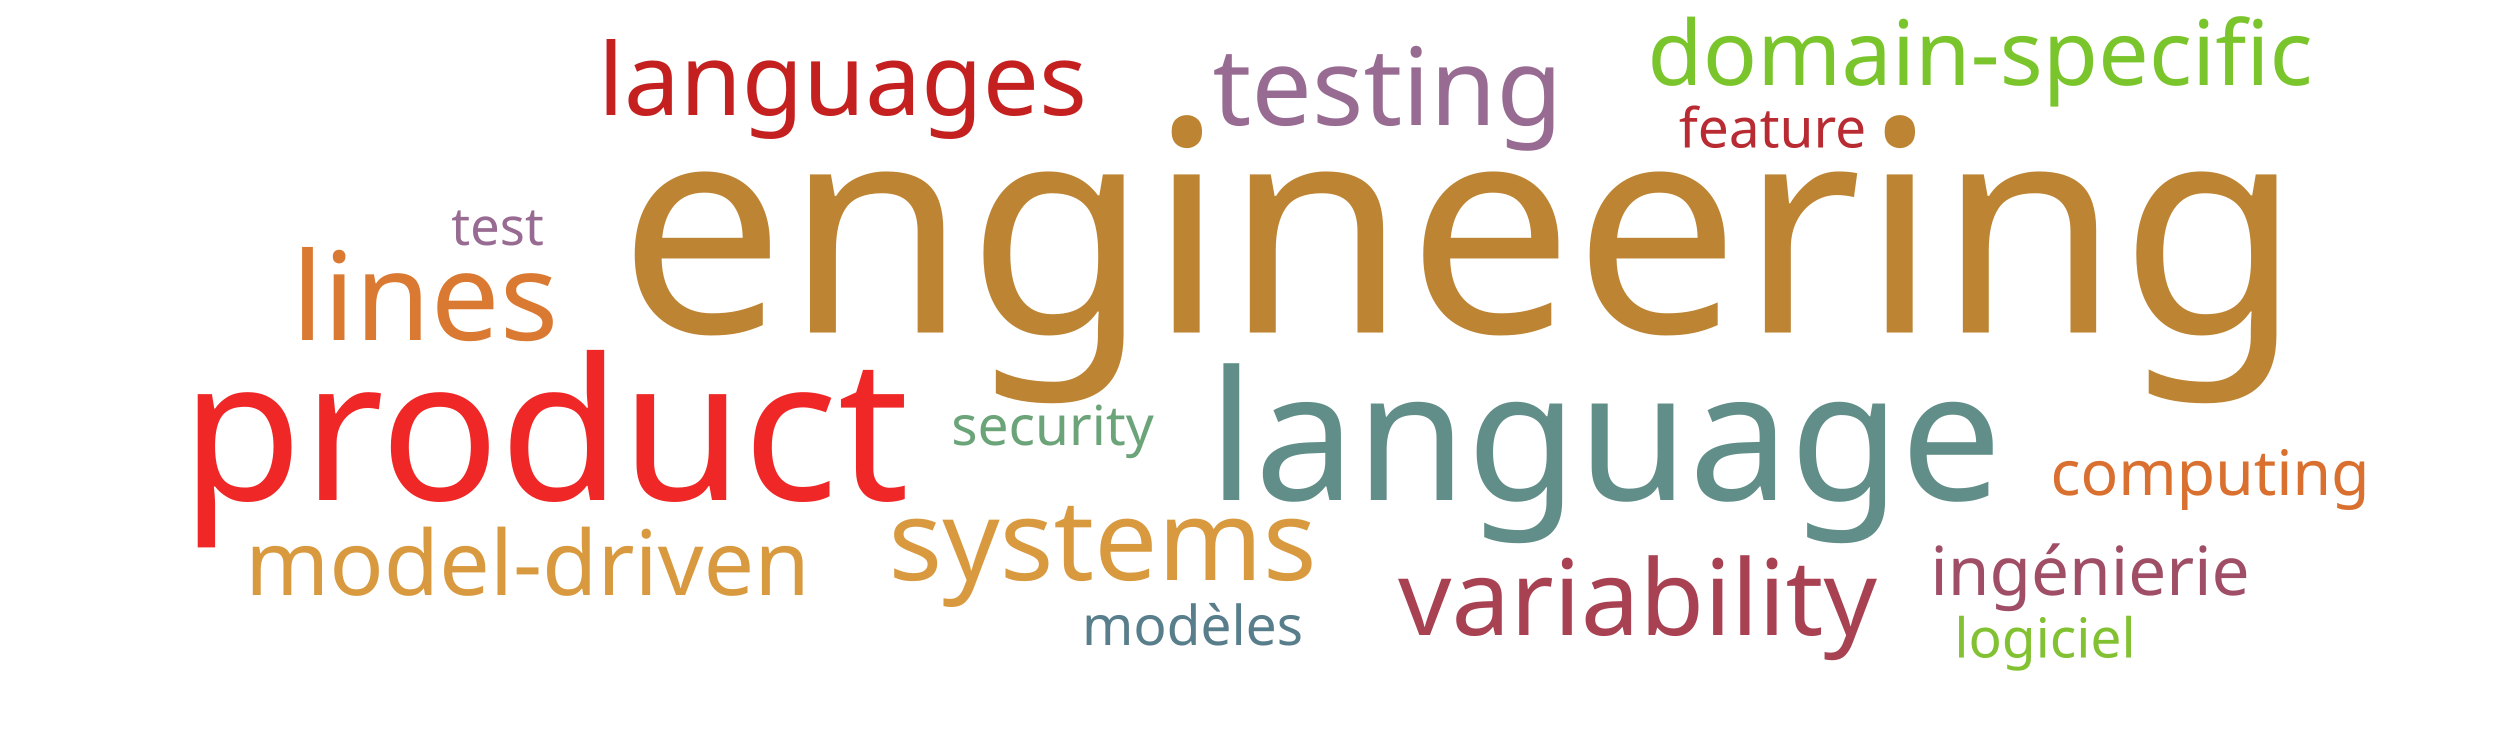
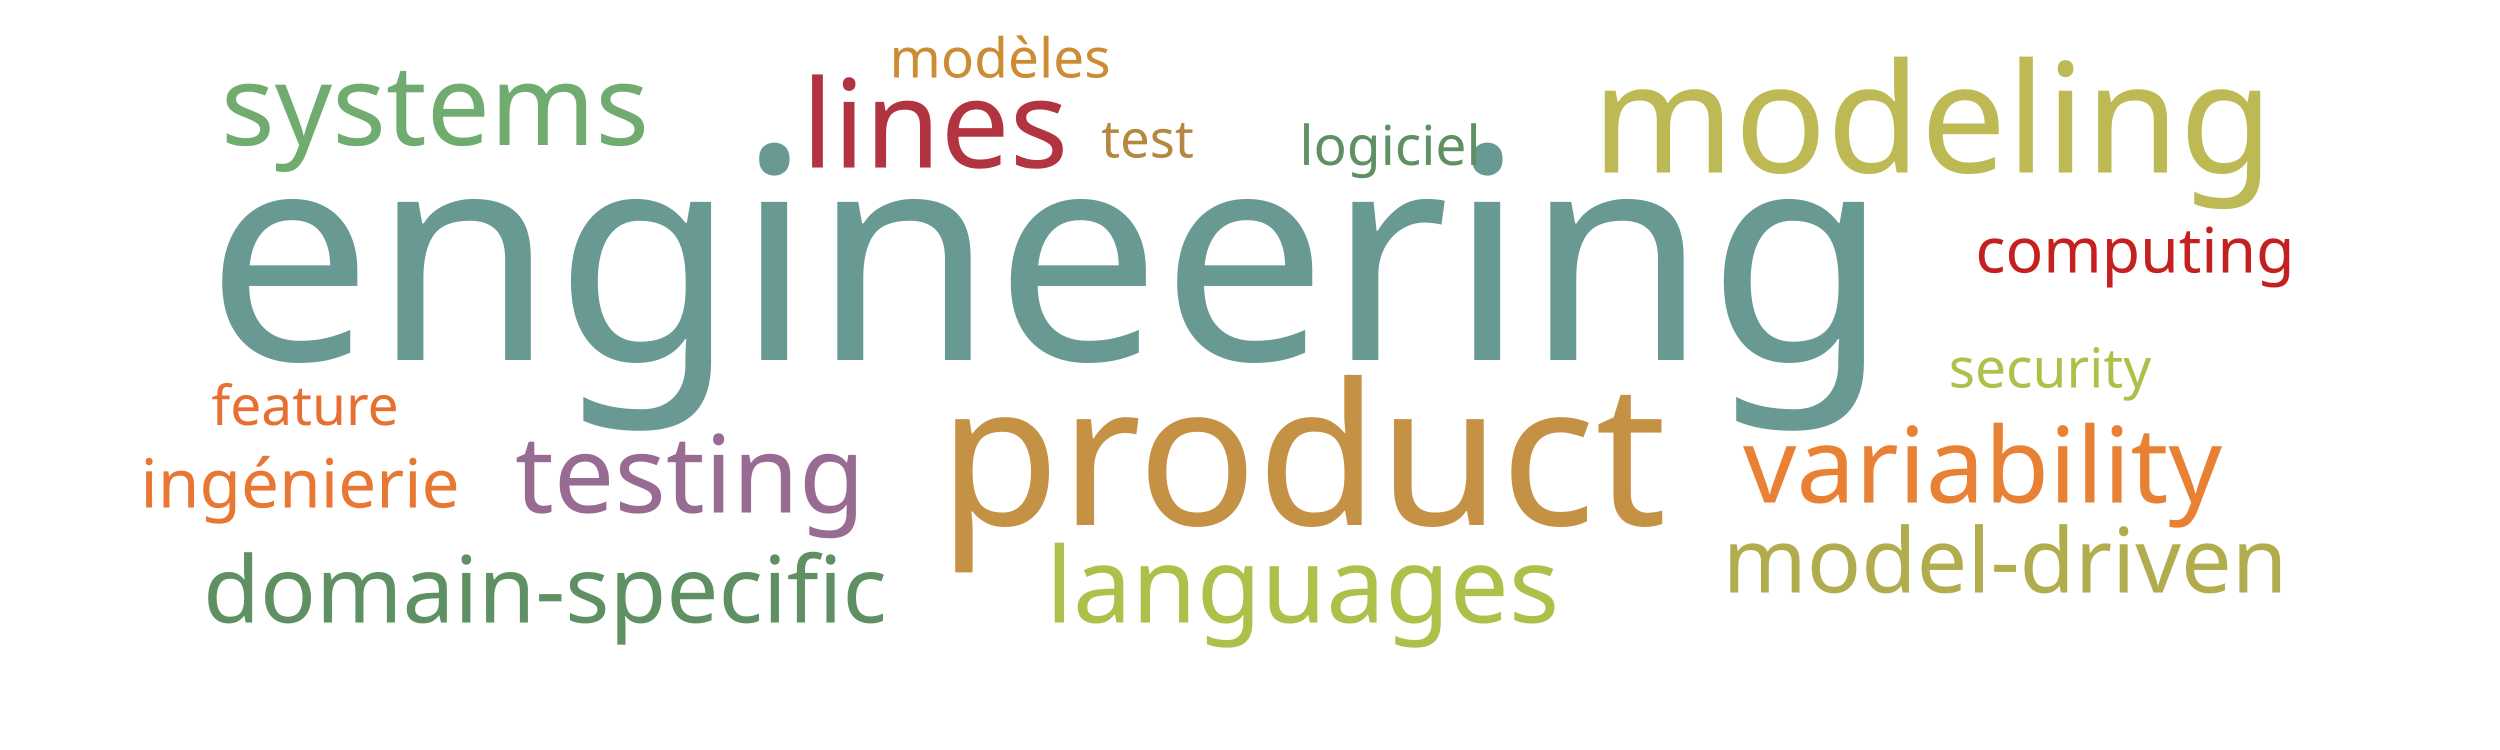
<svg xmlns="http://www.w3.org/2000/svg" width="1000" height="300">
  <g transform="translate(500, 150)">
-     <text text-anchor="middle" style="font-family: Impact; font-size: 118px; fill: #bc8433" transform="translate(84,-17)rotate(0)">engineering</text>
-     <text text-anchor="middle" style="font-family: Impact; font-size: 79px; fill: #ef2727" transform="translate(-282,50)rotate(0)">product</text>
-     <text text-anchor="middle" style="font-family: Impact; font-size: 72px; fill: #618e88" transform="translate(142,50)rotate(0)">language</text>
-     <text text-anchor="middle" style="font-family: Impact; font-size: 49px; fill: #da7931" transform="translate(-330,-14)rotate(0)">lines</text>
-     <text text-anchor="middle" style="font-family: Impact; font-size: 45px; fill: #d8993f" transform="translate(-59,82)rotate(0)">systems</text>
-     <text text-anchor="middle" style="font-family: Impact; font-size: 43px; fill: #986b92" transform="translate(55,-100)rotate(0)">testing</text>
-     <text text-anchor="middle" style="font-family: Impact; font-size: 42px; fill: #a84152" transform="translate(155,104)rotate(0)">variability</text>
-     <text text-anchor="middle" style="font-family: Impact; font-size: 40px; fill: #c42020" transform="translate(-163,-104)rotate(0)">languages</text>
-     <text text-anchor="middle" style="font-family: Impact; font-size: 36px; fill: #7ac52c" transform="translate(292,-116)rotate(0)">domain-specific</text>
-     <text text-anchor="middle" style="font-family: Impact; font-size: 36px; fill: #d8993f" transform="translate(-289,88)rotate(0)">model-driven</text>
-     <text text-anchor="middle" style="font-family: Impact; font-size: 27px; fill: #9f4e66" transform="translate(336,88)rotate(0)">ingénierie</text>
-     <text text-anchor="middle" style="font-family: Impact; font-size: 25px; fill: #d9702f" transform="translate(384,48)rotate(0)">computing</text>
-     <text text-anchor="middle" style="font-family: Impact; font-size: 22px; fill: #6ca47a" transform="translate(-79,28)rotate(0)">security</text>
-     <text text-anchor="middle" style="font-family: Impact; font-size: 22px; fill: #82c131" transform="translate(318,113)rotate(0)">logiciel</text>
-     <text text-anchor="middle" style="font-family: Impact; font-size: 22px; fill: #b92b32" transform="translate(209,-91)rotate(0)">feature</text>
-     <text text-anchor="middle" style="font-family: Impact; font-size: 22px; fill: #587e8c" transform="translate(-23,108)rotate(0)">modèles</text>
-     <text text-anchor="middle" style="font-family: Impact; font-size: 21px; fill: #986b92" transform="translate(-301,-52)rotate(0)">test</text>
+     <text text-anchor="middle" style="font-family: Impact; font-size: 118px; fill: #689993" transform="translate(-81,-6)rotate(0)">engineering</text>
+     <text text-anchor="middle" style="font-family: Impact; font-size: 79px; fill: #c59145" transform="translate(21,60)rotate(0)">product</text>
+     <text text-anchor="middle" style="font-family: Impact; font-size: 61px; fill: #bdb954" transform="translate(273,-81)rotate(0)">modeling</text>
+     <text text-anchor="middle" style="font-family: Impact; font-size: 49px; fill: #b23440" transform="translate(-126,-83)rotate(0)">lines</text>
+     <text text-anchor="middle" style="font-family: Impact; font-size: 45px; fill: #70ac6f" transform="translate(-326,-92)rotate(0)">systems</text>
+     <text text-anchor="middle" style="font-family: Impact; font-size: 43px; fill: #986b92" transform="translate(-224,55)rotate(0)">testing</text>
+     <text text-anchor="middle" style="font-family: Impact; font-size: 42px; fill: #e98135" transform="translate(293,51)rotate(0)">variability</text>
+     <text text-anchor="middle" style="font-family: Impact; font-size: 42px; fill: #adc14a" transform="translate(21,99)rotate(0)">languages</text>
+     <text text-anchor="middle" style="font-family: Impact; font-size: 37px; fill: #5e9063" transform="translate(-282,99)rotate(0)">domain-specific</text>
+     <text text-anchor="middle" style="font-family: Impact; font-size: 36px; fill: #b1ad4e" transform="translate(302,87)rotate(0)">model-driven</text>
+     <text text-anchor="middle" style="font-family: Impact; font-size: 27px; fill: #e87733" transform="translate(-380,53)rotate(0)">ingénierie</text>
+     <text text-anchor="middle" style="font-family: Impact; font-size: 25px; fill: #c42020" transform="translate(354,-41)rotate(0)">computing</text>
+     <text text-anchor="middle" style="font-family: Impact; font-size: 22px; fill: #adc14a" transform="translate(320,5)rotate(0)">security</text>
+     <text text-anchor="middle" style="font-family: Impact; font-size: 22px; fill: #5e9063" transform="translate(56,-84)rotate(0)">logiciel</text>
+     <text text-anchor="middle" style="font-family: Impact; font-size: 22px; fill: #e76f31" transform="translate(-378,20)rotate(0)">feature</text>
+     <text text-anchor="middle" style="font-family: Impact; font-size: 22px; fill: #cc8c34" transform="translate(-100,-119)rotate(0)">modèles</text>
+     <text text-anchor="middle" style="font-family: Impact; font-size: 21px; fill: #b58842" transform="translate(-41,-87)rotate(0)">test</text>
  </g>
</svg>
